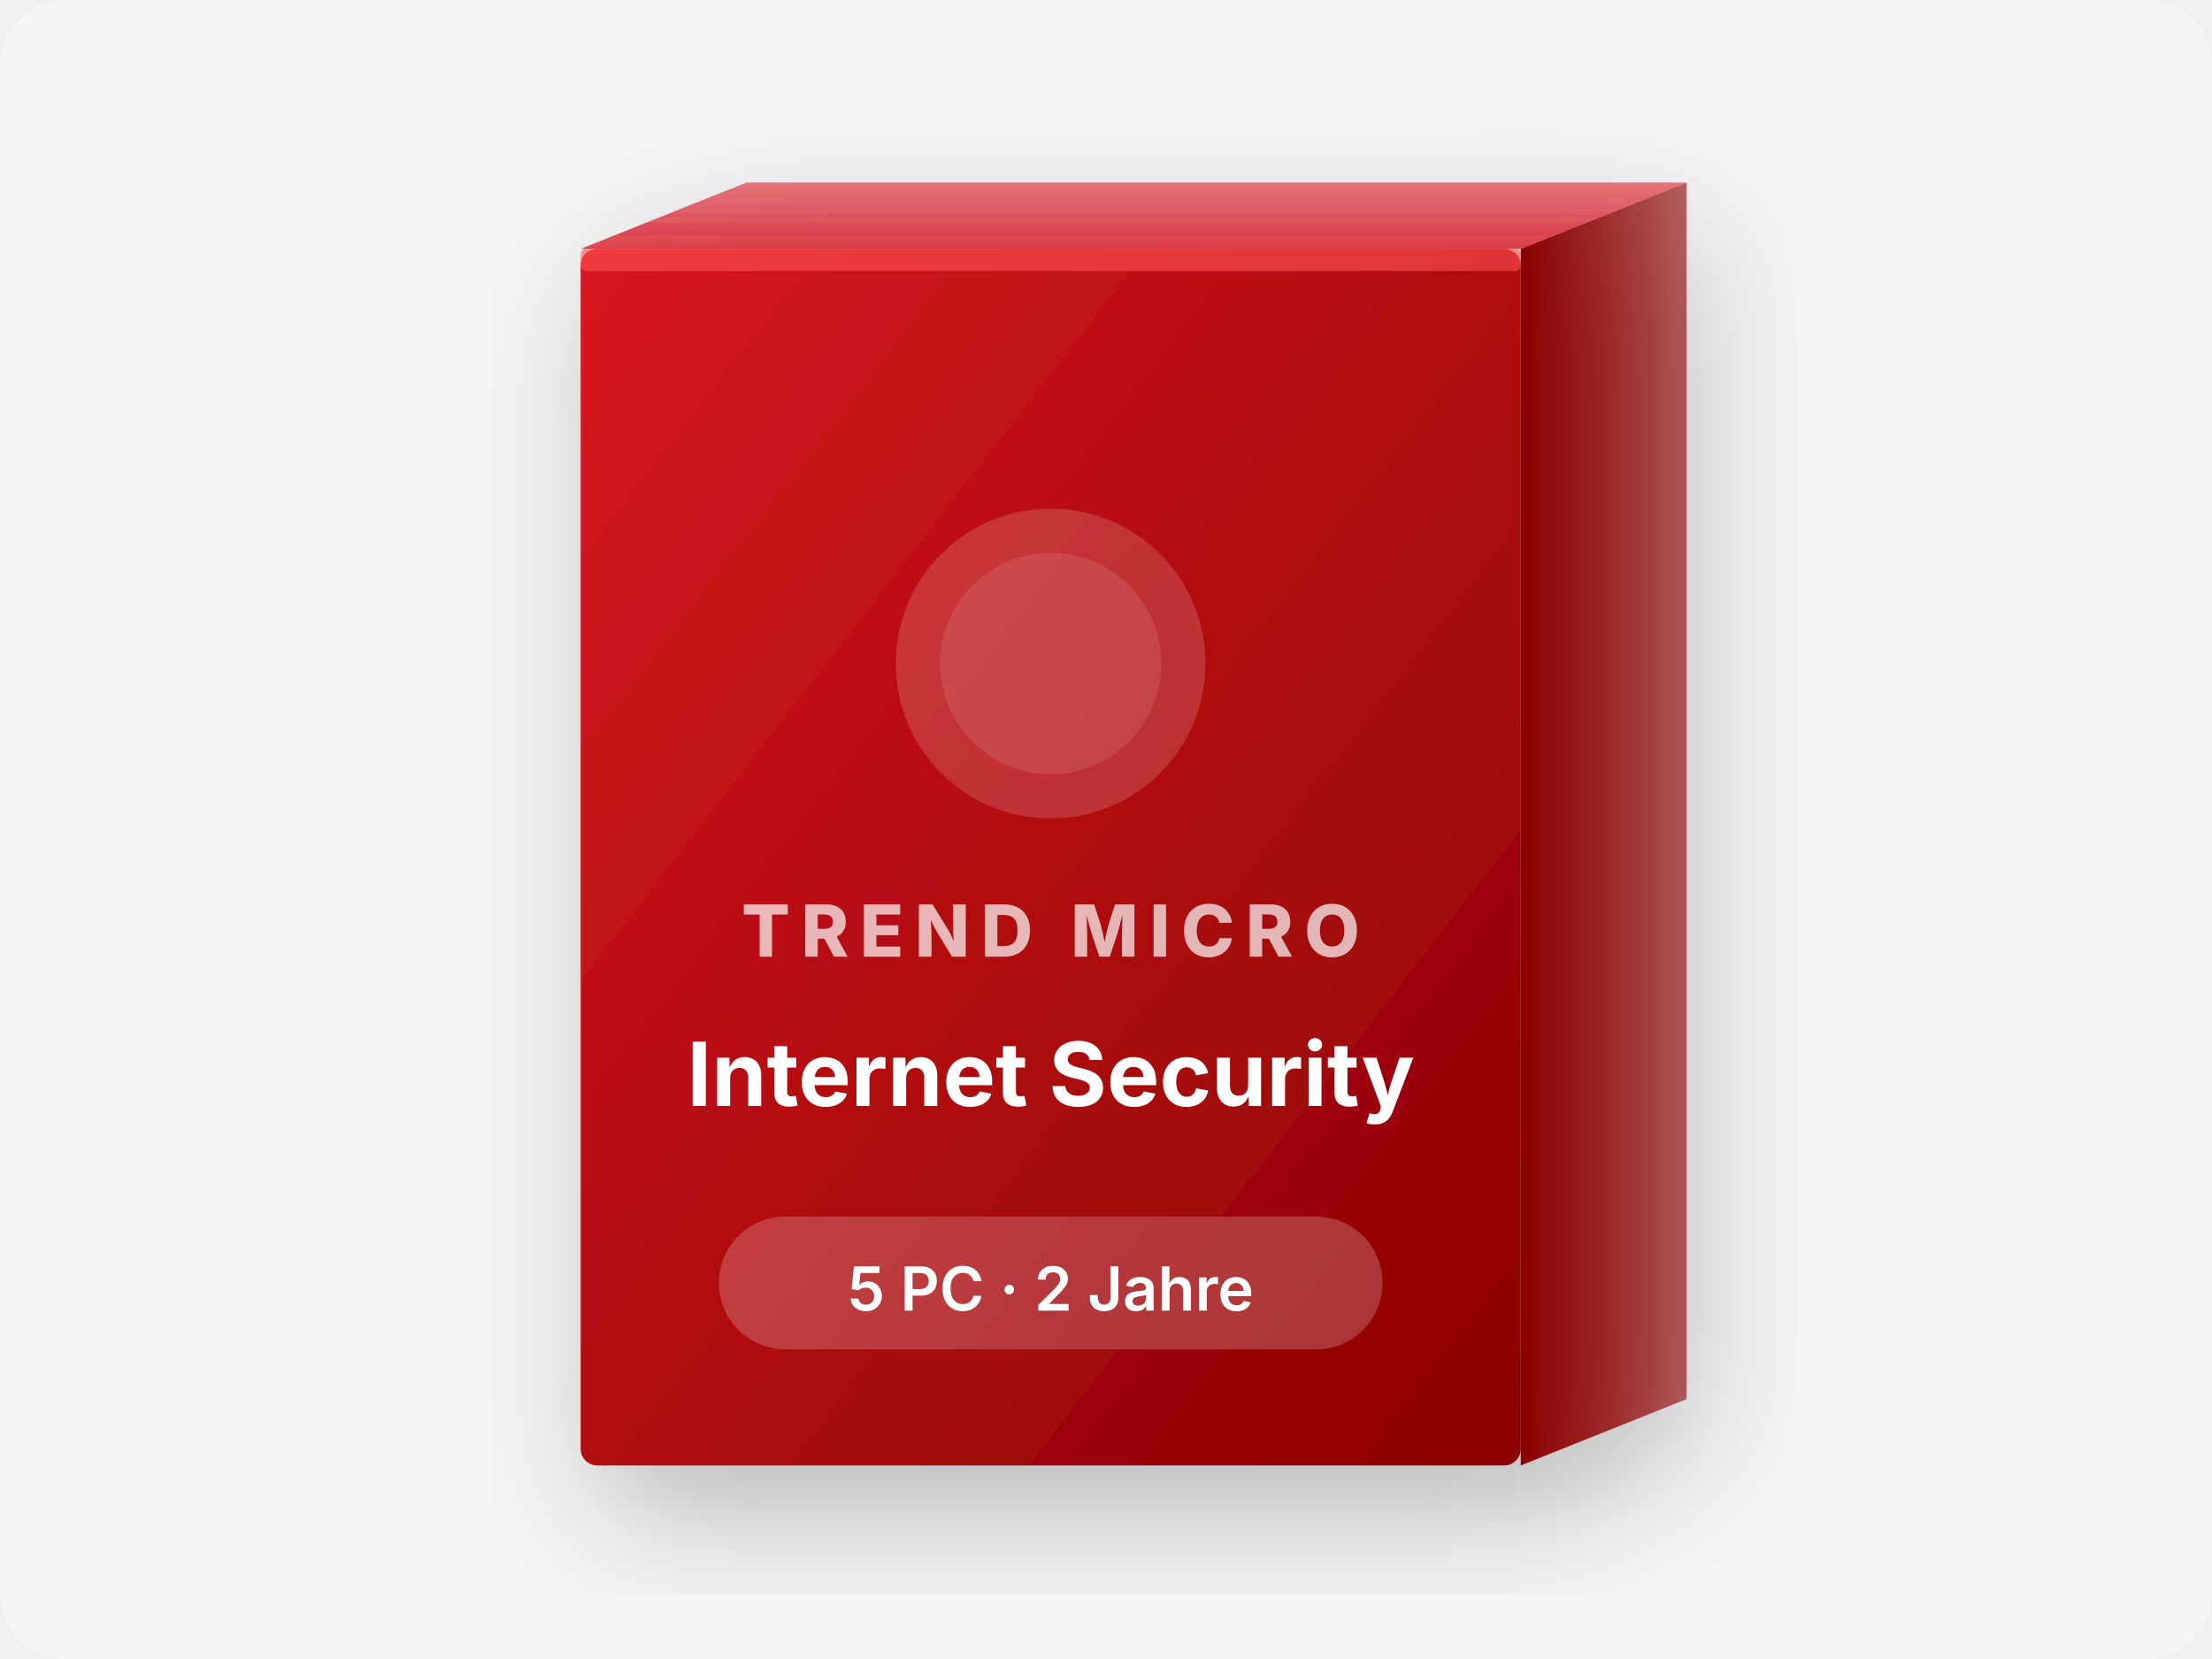
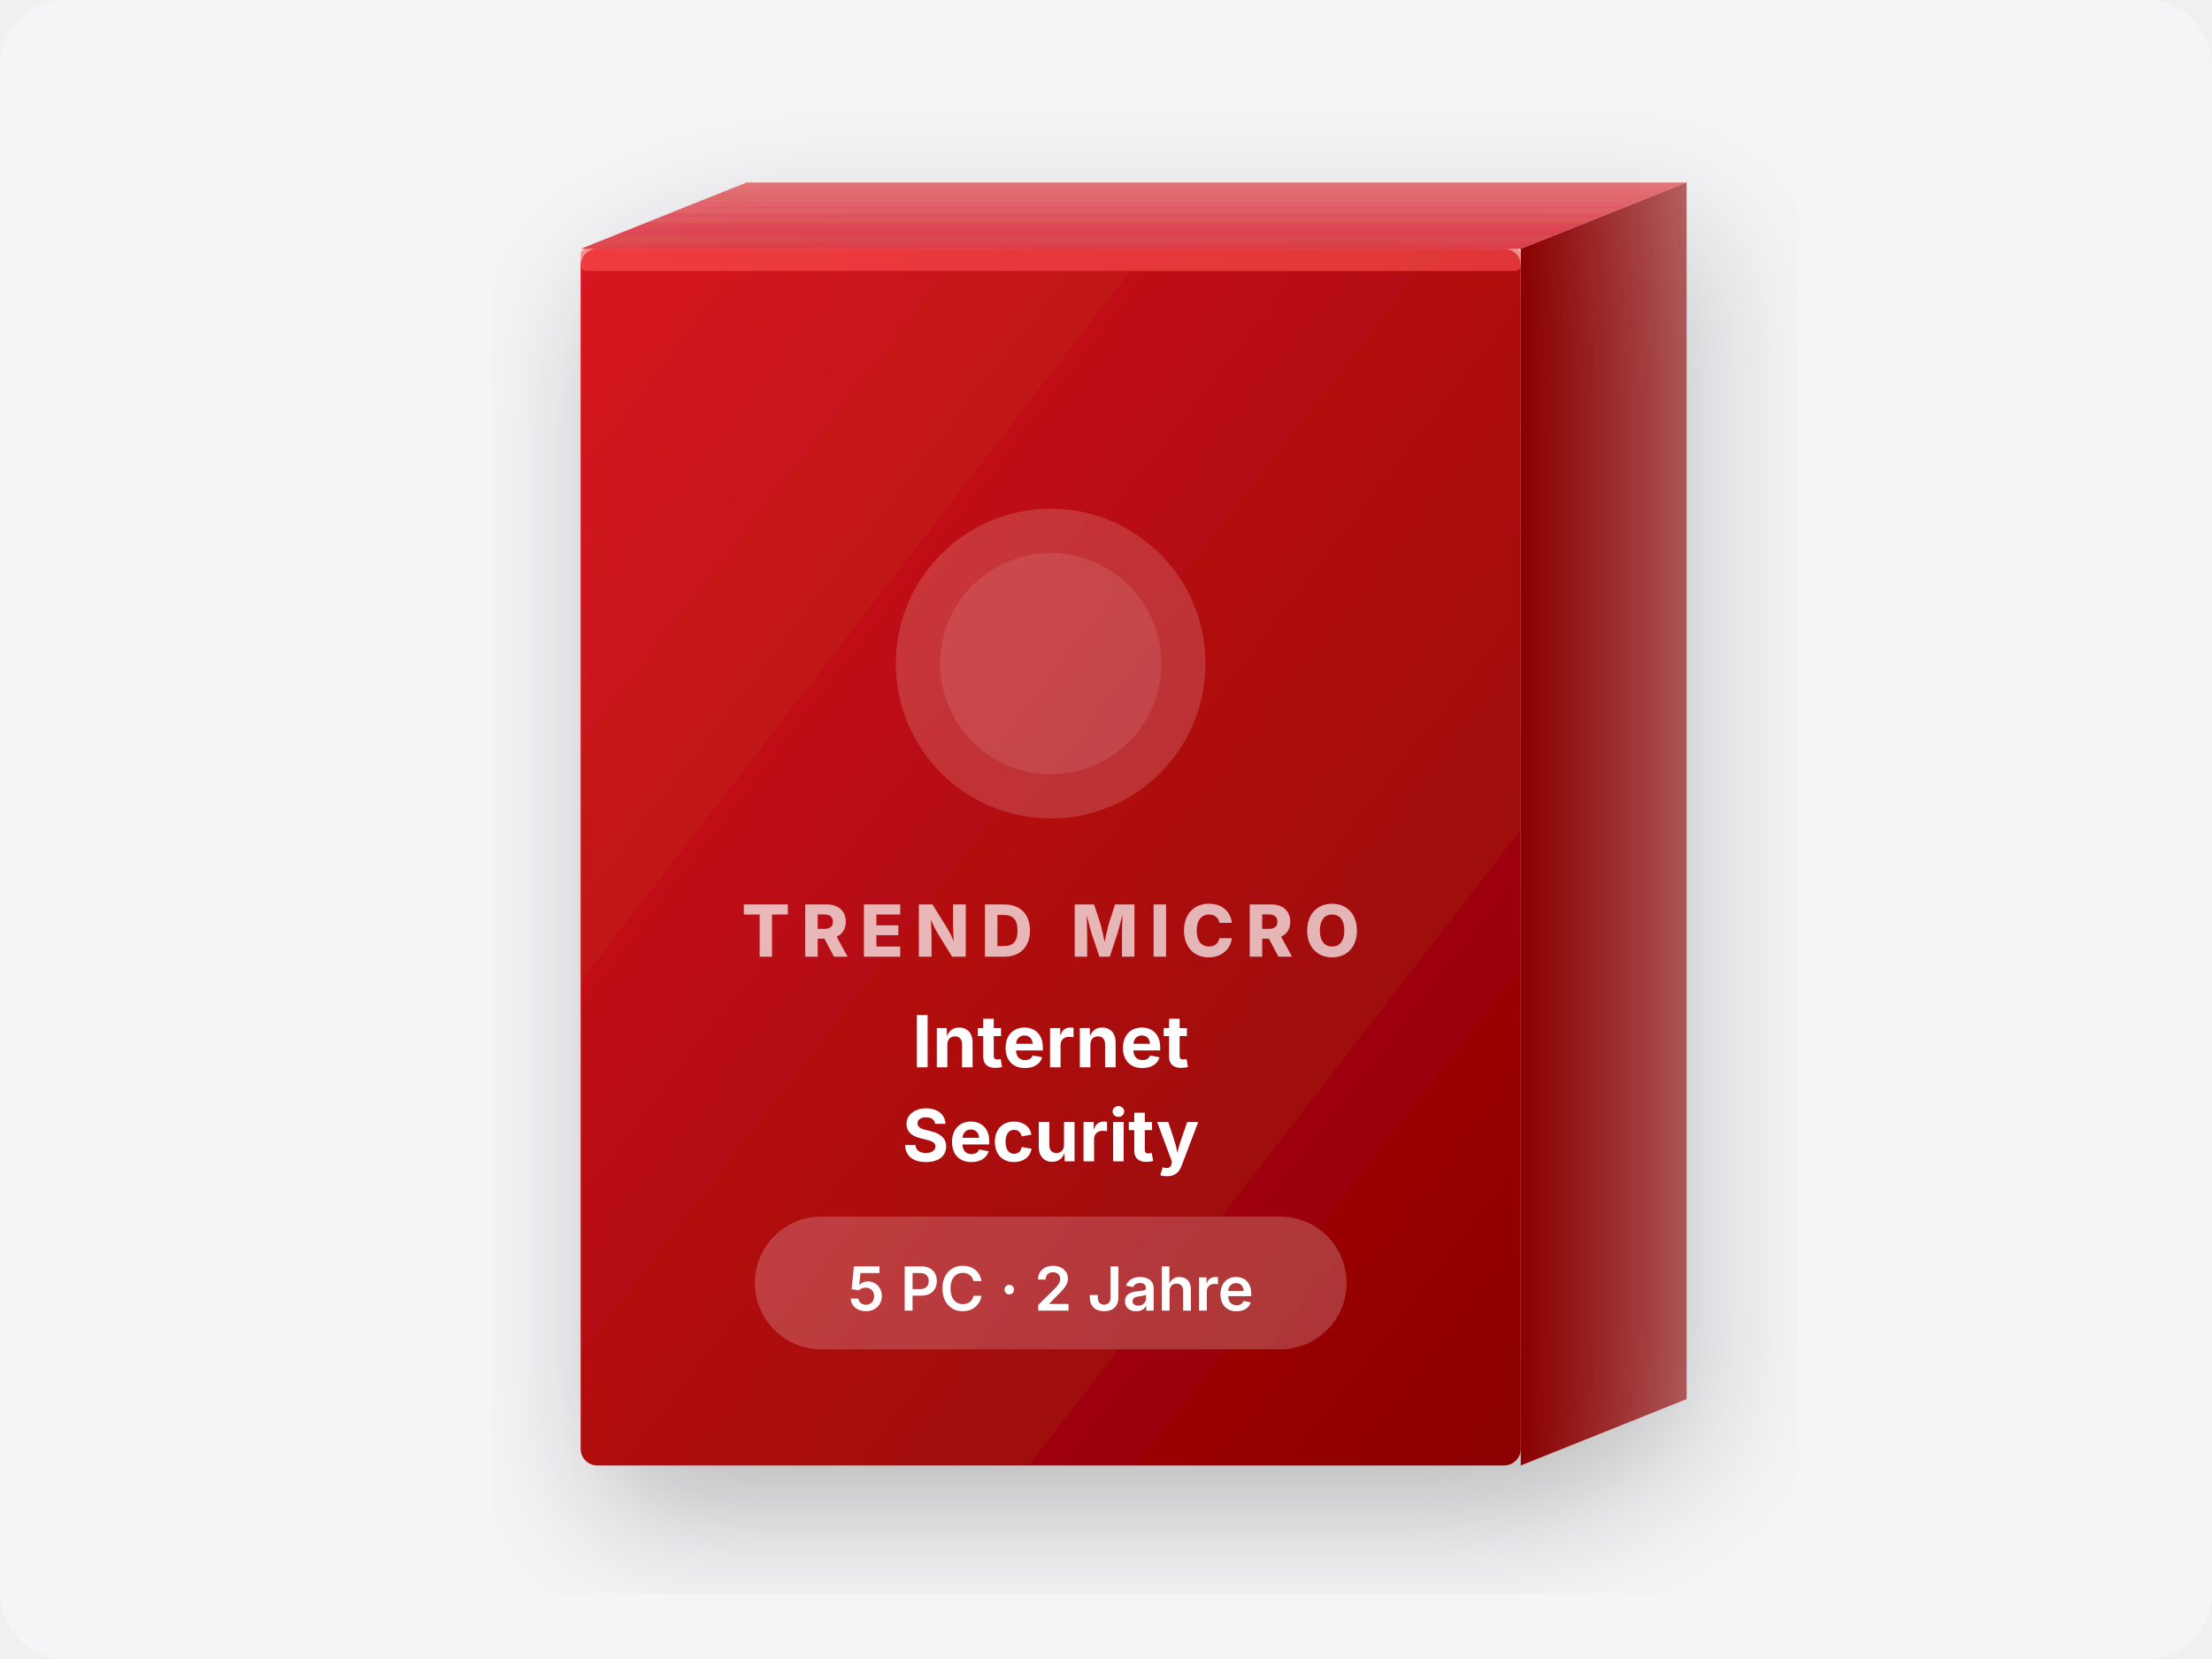
<svg xmlns="http://www.w3.org/2000/svg" viewBox="0 0 400 300" width="400" height="300">
  <defs>
    <linearGradient id="front-TREND-IS-5PC-2Y" x1="0%" y1="0%" x2="100%" y2="100%">
      <stop offset="0%" style="stop-color:#D71920" />
      <stop offset="100%" style="stop-color:#8B0000" />
    </linearGradient>
    <linearGradient id="side-TREND-IS-5PC-2Y" x1="0%" y1="0%" x2="100%" y2="0%">
      <stop offset="0%" style="stop-color:#8B0000" />
      <stop offset="100%" style="stop-color:#8B0000;stop-opacity:0.6" />
    </linearGradient>
    <linearGradient id="top-TREND-IS-5PC-2Y" x1="0%" y1="100%" x2="0%" y2="0%">
      <stop offset="0%" style="stop-color:#D71920" />
      <stop offset="100%" style="stop-color:#D71920;stop-opacity:0.7" />
    </linearGradient>
    <filter id="shadow-TREND-IS-5PC-2Y">
      <feDropShadow dx="4" dy="8" stdDeviation="12" flood-opacity="0.25" />
    </filter>
  </defs>
  <rect width="400" height="300" fill="#f5f5f7" rx="12" />
  <g filter="url(#shadow-TREND-IS-5PC-2Y)" transform="translate(95, 25)">
    <polygon points="180,20 210,8 210,228 180,240" fill="url(#side-TREND-IS-5PC-2Y)" />
    <polygon points="10,20 180,20 210,8 40,8" fill="url(#top-TREND-IS-5PC-2Y)" opacity="0.8" />
    <rect x="10" y="20" width="170" height="220" rx="3" fill="url(#front-TREND-IS-5PC-2Y)" />
    <rect x="10" y="20" width="170" height="4" fill="#FF5252" opacity="0.6" rx="1" />
    <circle cx="95" cy="95" r="28" fill="white" opacity="0.15" />
    <circle cx="95" cy="95" r="20" fill="white" opacity="0.1" />
    <text x="95" y="148" text-anchor="middle" font-family="system-ui,-apple-system,sans-serif" font-size="13" font-weight="800" letter-spacing="2" fill="#fff" opacity="0.7">TREND MICRO</text>
-     <text x="95" y="175" text-anchor="middle" font-family="system-ui,-apple-system,sans-serif" font-size="16" font-weight="700" fill="#fff">Internet Security</text>
-     <rect x="35" y="195" width="120" height="24" rx="12" fill="white" opacity="0.2" />
+     <text x="95" y="168" text-anchor="middle" font-family="system-ui,-apple-system,sans-serif" font-size="13" font-weight="700" fill="#fff">Internet</text>
+     <text x="95" y="185" text-anchor="middle" font-family="system-ui,-apple-system,sans-serif" font-size="13" font-weight="700" fill="#fff">Security</text>
+     <rect x="41.5" y="195" width="107" height="24" rx="12" fill="white" opacity="0.2" />
    <text x="95" y="212" text-anchor="middle" font-family="system-ui,-apple-system,sans-serif" font-size="11" font-weight="600" fill="#fff">5 PC · 2 Jahre</text>
  </g>
</svg>
